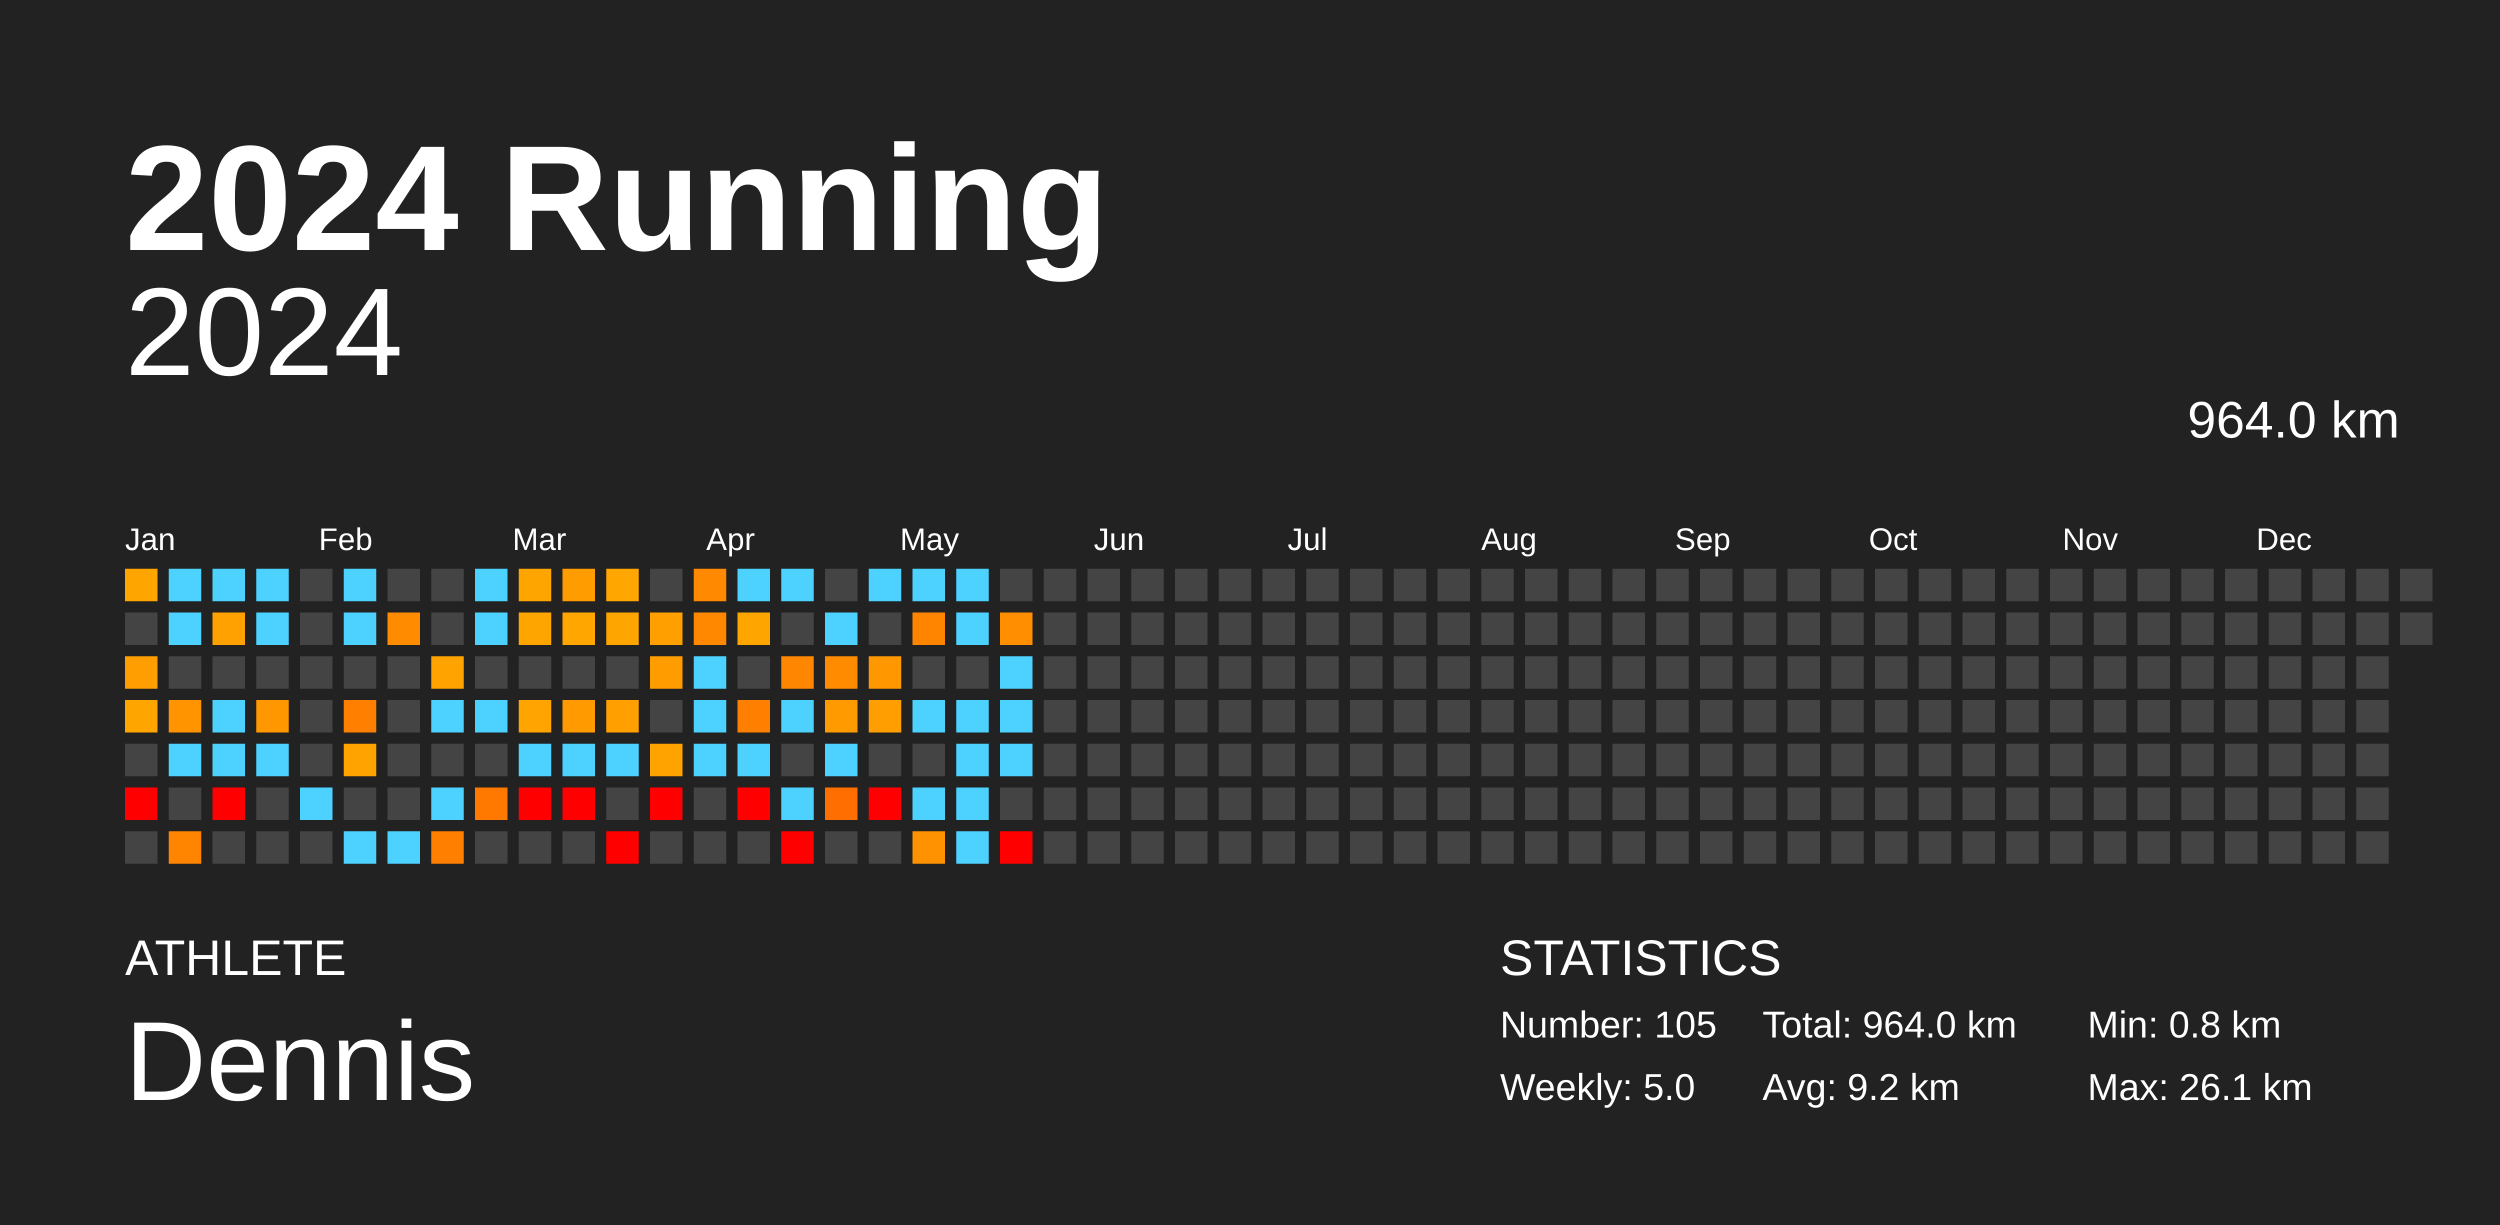
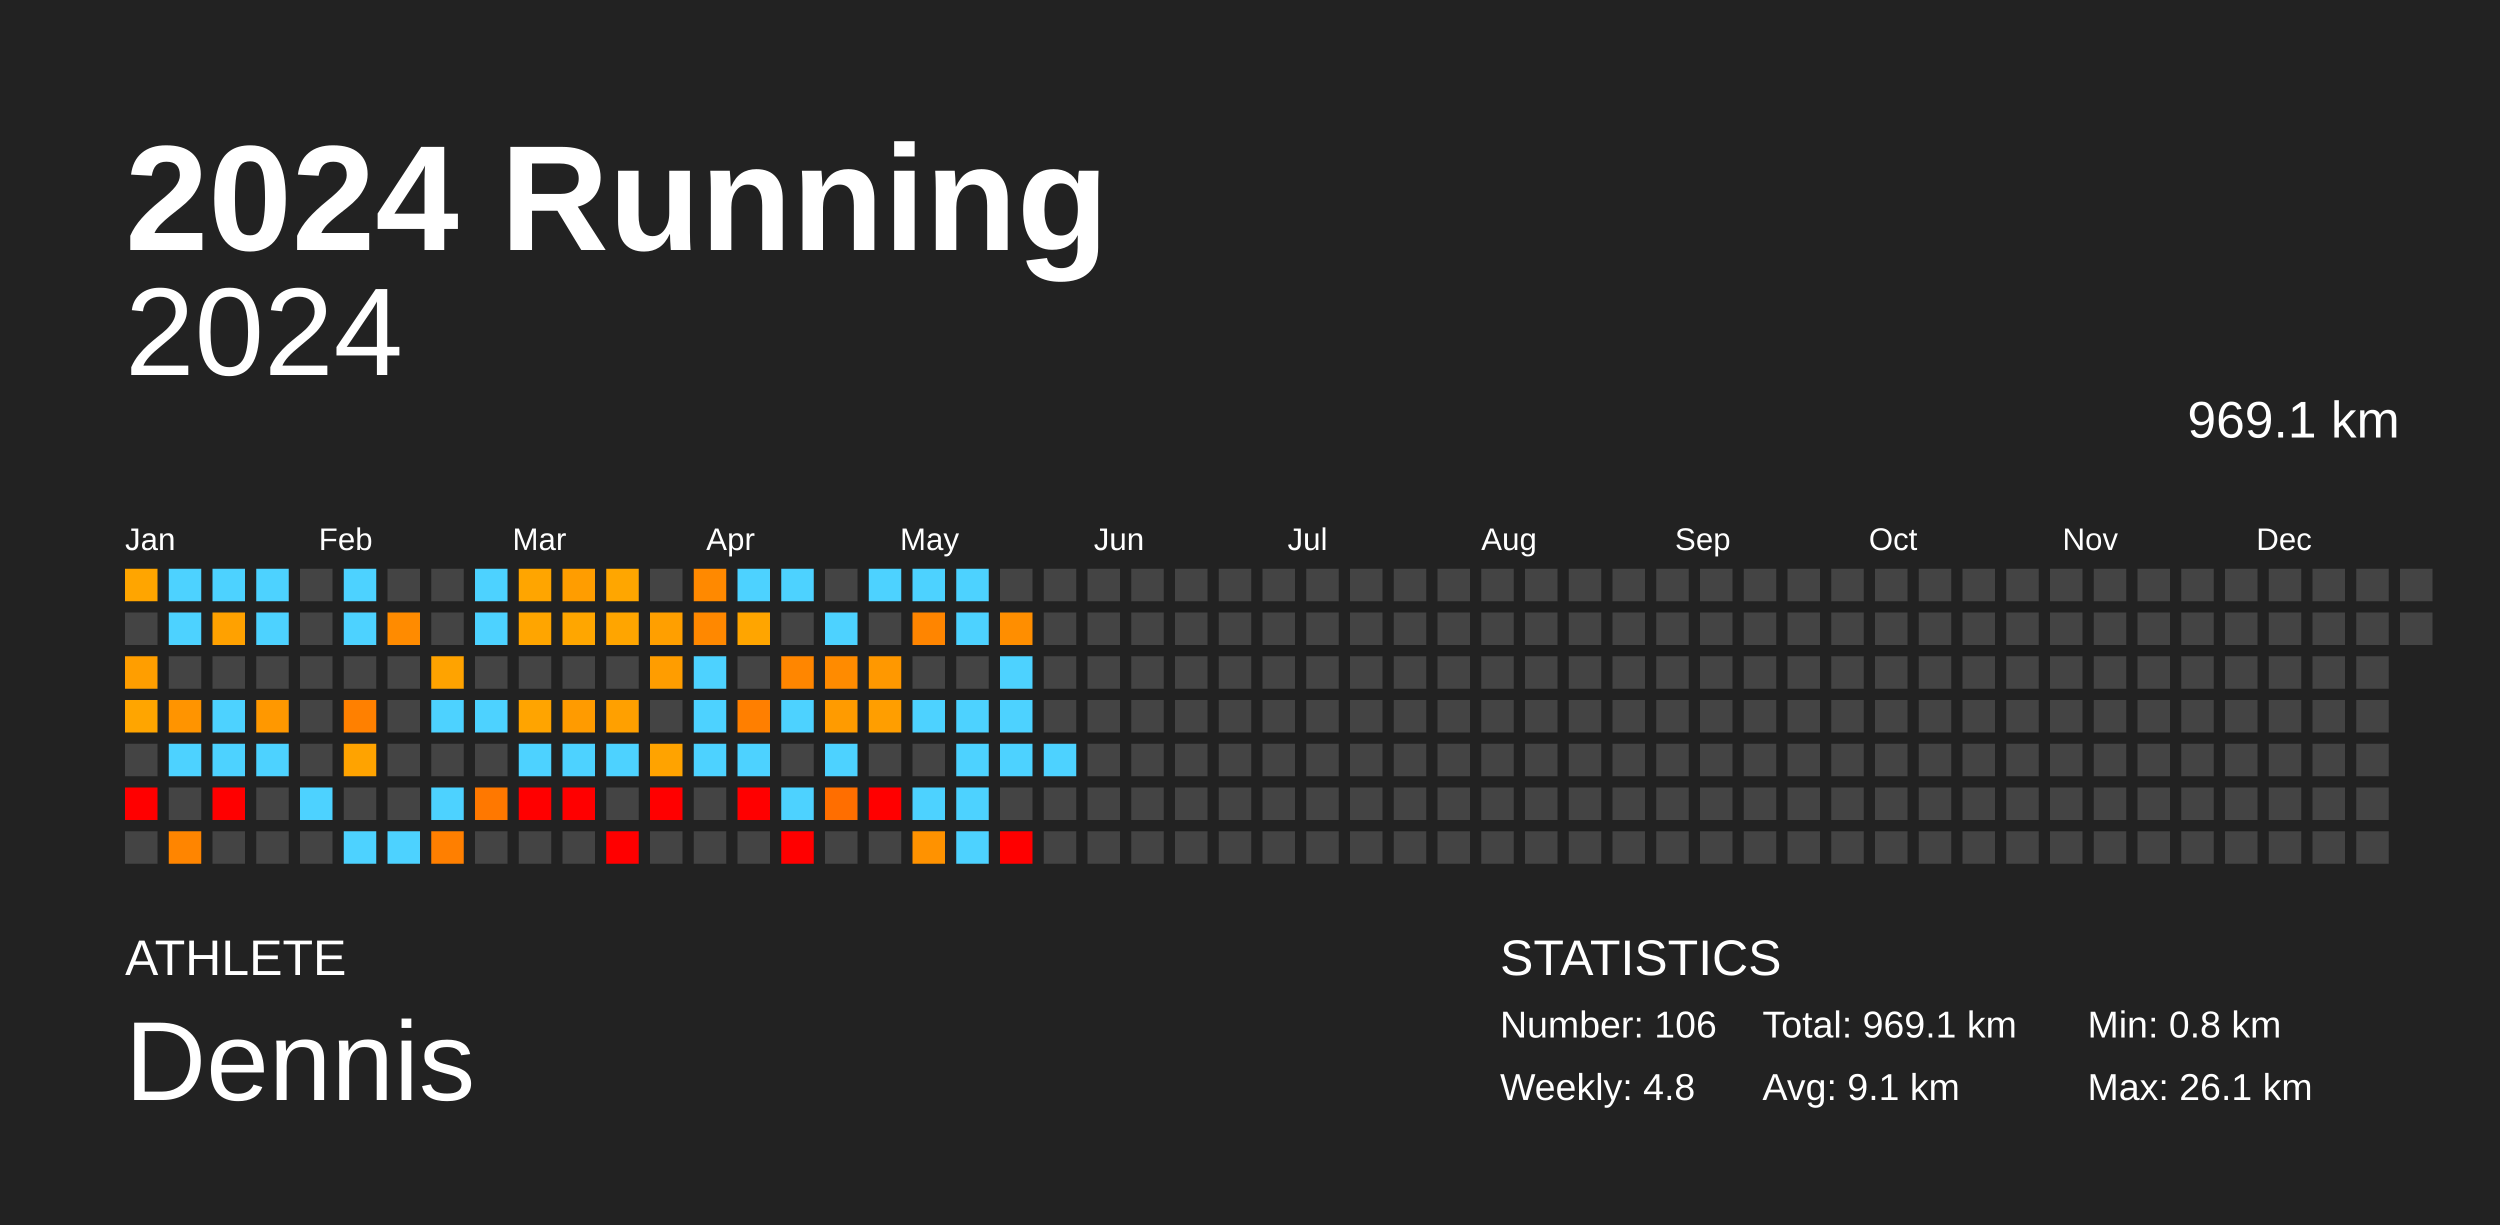
<svg xmlns="http://www.w3.org/2000/svg" baseProfile="full" height="98mm" version="1.1" viewBox="0,0,200,98" width="200mm">
  <defs />
  <rect fill="#222222" height="98" width="200" x="0" y="0" />
  <text fill="#FFFFFF" style="font-size:12px; font-family:Arial; font-weight:bold;" x="10" y="20">2024 Running</text>
  <text fill="#FFFFFF" style="font-size:4px; font-family:Arial" x="10" y="78">ATHLETE</text>
  <text fill="#FFFFFF" style="font-size:9px; font-family:Arial" x="10" y="88">Dennis</text>
  <text fill="#FFFFFF" style="font-size:4px; font-family:Arial" x="120" y="78">STATISTICS</text>
-   <text fill="#FFFFFF" style="font-size:3px; font-family:Arial" x="120" y="83">Number: 105</text>
-   <text fill="#FFFFFF" style="font-size:3px; font-family:Arial" x="120" y="88">Weekly: 5.0</text>
-   <text fill="#FFFFFF" style="font-size:3px; font-family:Arial" x="141" y="83">Total: 964.0 km</text>
-   <text fill="#FFFFFF" style="font-size:3px; font-family:Arial" x="141" y="88">Avg: 9.2 km</text>
+   <text fill="#FFFFFF" style="font-size:3px; font-family:Arial" x="120" y="83">Number: 106</text>
+   <text fill="#FFFFFF" style="font-size:3px; font-family:Arial" x="120" y="88">Weekly: 4.8</text>
+   <text fill="#FFFFFF" style="font-size:3px; font-family:Arial" x="141" y="83">Total: 969.1 km</text>
+   <text fill="#FFFFFF" style="font-size:3px; font-family:Arial" x="141" y="88">Avg: 9.1 km</text>
  <text fill="#FFFFFF" style="font-size:3px; font-family:Arial" x="167" y="83">Min: 0.8 km</text>
  <text fill="#FFFFFF" style="font-size:3px; font-family:Arial" x="167" y="88">Max: 26.1 km</text>
  <text alignment-baseline="hanging" fill="#FFFFFF" style="font-size:10.0px; font-family:Arial;" x="10" y="30">2024</text>
-   <text alignment-baseline="hanging" fill="#FFFFFF" style="font-size:4.125px; font-family:Arial;" x="175" y="35">964.0 km</text>
+   <text alignment-baseline="hanging" fill="#FFFFFF" style="font-size:4.125px; font-family:Arial;" x="175" y="35">969.1 km</text>
  <text fill="#FFFFFF" style="font-size:2.5px; font-family:Arial" x="10.0" y="44">Jan</text>
  <text fill="#FFFFFF" style="font-size:2.5px; font-family:Arial" x="25.5" y="44">Feb</text>
  <text fill="#FFFFFF" style="font-size:2.5px; font-family:Arial" x="41.0" y="44">Mar</text>
  <text fill="#FFFFFF" style="font-size:2.5px; font-family:Arial" x="56.5" y="44">Apr</text>
  <text fill="#FFFFFF" style="font-size:2.5px; font-family:Arial" x="72.0" y="44">May</text>
  <text fill="#FFFFFF" style="font-size:2.5px; font-family:Arial" x="87.5" y="44">Jun</text>
  <text fill="#FFFFFF" style="font-size:2.5px; font-family:Arial" x="103.0" y="44">Jul</text>
  <text fill="#FFFFFF" style="font-size:2.5px; font-family:Arial" x="118.5" y="44">Aug</text>
  <text fill="#FFFFFF" style="font-size:2.5px; font-family:Arial" x="134.0" y="44">Sep</text>
  <text fill="#FFFFFF" style="font-size:2.5px; font-family:Arial" x="149.5" y="44">Oct</text>
  <text fill="#FFFFFF" style="font-size:2.5px; font-family:Arial" x="165.0" y="44">Nov</text>
  <text fill="#FFFFFF" style="font-size:2.5px; font-family:Arial" x="180.5" y="44">Dec</text>
  <rect fill="#ffa500" height="2.6" width="2.6" x="10.0" y="45.5" />
  <rect fill="#444444" height="2.6" width="2.6" x="10.0" y="49.0" />
  <rect fill="#ff9e00" height="2.6" width="2.6" x="10.0" y="52.5" />
  <rect fill="#ffa500" height="2.6" width="2.6" x="10.0" y="56.0" />
  <rect fill="#444444" height="2.6" width="2.6" x="10.0" y="59.5" />
  <rect fill="red" height="2.6" width="2.6" x="10.0" y="63.0" />
  <rect fill="#444444" height="2.6" width="2.6" x="10.0" y="66.5" />
  <rect fill="#4dd2ff" height="2.6" width="2.6" x="13.5" y="45.5" />
  <rect fill="#4dd2ff" height="2.6" width="2.6" x="13.5" y="49.0" />
  <rect fill="#444444" height="2.6" width="2.6" x="13.5" y="52.5" />
  <rect fill="#ff9400" height="2.6" width="2.6" x="13.5" y="56.0" />
  <rect fill="#4dd2ff" height="2.6" width="2.6" x="13.5" y="59.5" />
  <rect fill="#444444" height="2.6" width="2.6" x="13.5" y="63.0" />
  <rect fill="#ff8500" height="2.6" width="2.6" x="13.5" y="66.5" />
  <rect fill="#4dd2ff" height="2.6" width="2.6" x="17.0" y="45.5" />
  <rect fill="#ffa100" height="2.6" width="2.6" x="17.0" y="49.0" />
  <rect fill="#444444" height="2.6" width="2.6" x="17.0" y="52.5" />
  <rect fill="#4dd2ff" height="2.6" width="2.6" x="17.0" y="56.0" />
  <rect fill="#4dd2ff" height="2.6" width="2.6" x="17.0" y="59.5" />
  <rect fill="red" height="2.6" width="2.6" x="17.0" y="63.0" />
  <rect fill="#444444" height="2.6" width="2.6" x="17.0" y="66.5" />
  <rect fill="#4dd2ff" height="2.6" width="2.6" x="20.5" y="45.5" />
  <rect fill="#4dd2ff" height="2.6" width="2.6" x="20.5" y="49.0" />
  <rect fill="#444444" height="2.6" width="2.6" x="20.5" y="52.5" />
  <rect fill="#ff9800" height="2.6" width="2.6" x="20.5" y="56.0" />
  <rect fill="#4dd2ff" height="2.6" width="2.6" x="20.5" y="59.5" />
  <rect fill="#444444" height="2.6" width="2.6" x="20.5" y="63.0" />
  <rect fill="#444444" height="2.6" width="2.6" x="20.5" y="66.5" />
  <rect fill="#444444" height="2.6" width="2.6" x="24.0" y="45.5" />
  <rect fill="#444444" height="2.6" width="2.6" x="24.0" y="49.0" />
  <rect fill="#444444" height="2.6" width="2.6" x="24.0" y="52.5" />
  <rect fill="#444444" height="2.6" width="2.6" x="24.0" y="56.0" />
  <rect fill="#444444" height="2.6" width="2.6" x="24.0" y="59.5" />
  <rect fill="#4dd2ff" height="2.6" width="2.6" x="24.0" y="63.0" />
  <rect fill="#444444" height="2.6" width="2.6" x="24.0" y="66.5" />
  <rect fill="#4dd2ff" height="2.6" width="2.6" x="27.5" y="45.5" />
  <rect fill="#4dd2ff" height="2.6" width="2.6" x="27.5" y="49.0" />
  <rect fill="#444444" height="2.6" width="2.6" x="27.5" y="52.5" />
  <rect fill="#ff8000" height="2.6" width="2.6" x="27.5" y="56.0" />
  <rect fill="#ffa300" height="2.6" width="2.6" x="27.5" y="59.5" />
  <rect fill="#444444" height="2.6" width="2.6" x="27.5" y="63.0" />
  <rect fill="#4dd2ff" height="2.6" width="2.6" x="27.5" y="66.5" />
  <rect fill="#444444" height="2.6" width="2.6" x="31.0" y="45.5" />
  <rect fill="#ff8b00" height="2.6" width="2.6" x="31.0" y="49.0" />
  <rect fill="#444444" height="2.6" width="2.6" x="31.0" y="52.5" />
  <rect fill="#444444" height="2.6" width="2.6" x="31.0" y="56.0" />
  <rect fill="#444444" height="2.6" width="2.6" x="31.0" y="59.5" />
  <rect fill="#444444" height="2.6" width="2.6" x="31.0" y="63.0" />
  <rect fill="#4dd2ff" height="2.6" width="2.6" x="31.0" y="66.5" />
  <rect fill="#444444" height="2.6" width="2.6" x="34.5" y="45.5" />
  <rect fill="#444444" height="2.6" width="2.6" x="34.5" y="49.0" />
  <rect fill="#ffa300" height="2.6" width="2.6" x="34.5" y="52.5" />
  <rect fill="#4dd2ff" height="2.6" width="2.6" x="34.5" y="56.0" />
  <rect fill="#444444" height="2.6" width="2.6" x="34.5" y="59.5" />
  <rect fill="#4dd2ff" height="2.6" width="2.6" x="34.5" y="63.0" />
  <rect fill="#ff7f00" height="2.6" width="2.6" x="34.5" y="66.5" />
  <rect fill="#4dd2ff" height="2.6" width="2.6" x="38.0" y="45.5" />
  <rect fill="#4dd2ff" height="2.6" width="2.6" x="38.0" y="49.0" />
  <rect fill="#444444" height="2.6" width="2.6" x="38.0" y="52.5" />
  <rect fill="#4dd2ff" height="2.6" width="2.6" x="38.0" y="56.0" />
  <rect fill="#444444" height="2.6" width="2.6" x="38.0" y="59.5" />
  <rect fill="#ff7800" height="2.6" width="2.6" x="38.0" y="63.0" />
  <rect fill="#444444" height="2.6" width="2.6" x="38.0" y="66.5" />
  <rect fill="#ffa500" height="2.6" width="2.6" x="41.5" y="45.5" />
  <rect fill="#ffa500" height="2.6" width="2.6" x="41.5" y="49.0" />
  <rect fill="#444444" height="2.6" width="2.6" x="41.5" y="52.5" />
  <rect fill="#ffa400" height="2.6" width="2.6" x="41.5" y="56.0" />
  <rect fill="#4dd2ff" height="2.6" width="2.6" x="41.5" y="59.5" />
  <rect fill="red" height="2.6" width="2.6" x="41.5" y="63.0" />
  <rect fill="#444444" height="2.6" width="2.6" x="41.5" y="66.5" />
  <rect fill="#ff9d00" height="2.6" width="2.6" x="45.0" y="45.5" />
  <rect fill="#ffa600" height="2.6" width="2.6" x="45.0" y="49.0" />
  <rect fill="#444444" height="2.6" width="2.6" x="45.0" y="52.5" />
  <rect fill="#ff9b00" height="2.6" width="2.6" x="45.0" y="56.0" />
  <rect fill="#4dd2ff" height="2.6" width="2.6" x="45.0" y="59.5" />
  <rect fill="red" height="2.6" width="2.6" x="45.0" y="63.0" />
  <rect fill="#444444" height="2.6" width="2.6" x="45.0" y="66.5" />
  <rect fill="#ffa600" height="2.6" width="2.6" x="48.5" y="45.5" />
  <rect fill="#ffa500" height="2.6" width="2.6" x="48.5" y="49.0" />
  <rect fill="#444444" height="2.6" width="2.6" x="48.5" y="52.5" />
  <rect fill="#ffa000" height="2.6" width="2.6" x="48.5" y="56.0" />
  <rect fill="#4dd2ff" height="2.6" width="2.6" x="48.5" y="59.5" />
  <rect fill="#444444" height="2.6" width="2.6" x="48.5" y="63.0" />
  <rect fill="red" height="2.6" width="2.6" x="48.5" y="66.5" />
  <rect fill="#444444" height="2.6" width="2.6" x="52.0" y="45.5" />
  <rect fill="#ff9f00" height="2.6" width="2.6" x="52.0" y="49.0" />
  <rect fill="#ff9d00" height="2.6" width="2.6" x="52.0" y="52.5" />
  <rect fill="#444444" height="2.6" width="2.6" x="52.0" y="56.0" />
  <rect fill="#ffa300" height="2.6" width="2.6" x="52.0" y="59.5" />
  <rect fill="red" height="2.6" width="2.6" x="52.0" y="63.0" />
  <rect fill="#444444" height="2.6" width="2.6" x="52.0" y="66.5" />
  <rect fill="#ff8900" height="2.6" width="2.6" x="55.5" y="45.5" />
  <rect fill="#ff8800" height="2.6" width="2.6" x="55.5" y="49.0" />
  <rect fill="#4dd2ff" height="2.6" width="2.6" x="55.5" y="52.5" />
  <rect fill="#4dd2ff" height="2.6" width="2.6" x="55.5" y="56.0" />
  <rect fill="#4dd2ff" height="2.6" width="2.6" x="55.5" y="59.5" />
  <rect fill="#444444" height="2.6" width="2.6" x="55.5" y="63.0" />
  <rect fill="#444444" height="2.6" width="2.6" x="55.5" y="66.5" />
  <rect fill="#4dd2ff" height="2.6" width="2.6" x="59.0" y="45.5" />
  <rect fill="#ffa500" height="2.6" width="2.6" x="59.0" y="49.0" />
  <rect fill="#444444" height="2.6" width="2.6" x="59.0" y="52.5" />
  <rect fill="#ff7f00" height="2.6" width="2.6" x="59.0" y="56.0" />
  <rect fill="#4dd2ff" height="2.6" width="2.6" x="59.0" y="59.5" />
  <rect fill="red" height="2.6" width="2.6" x="59.0" y="63.0" />
  <rect fill="#444444" height="2.6" width="2.6" x="59.0" y="66.5" />
  <rect fill="#4dd2ff" height="2.6" width="2.6" x="62.5" y="45.5" />
  <rect fill="#444444" height="2.6" width="2.6" x="62.5" y="49.0" />
  <rect fill="#ff8600" height="2.6" width="2.6" x="62.5" y="52.5" />
  <rect fill="#4dd2ff" height="2.6" width="2.6" x="62.5" y="56.0" />
  <rect fill="#444444" height="2.6" width="2.6" x="62.5" y="59.5" />
  <rect fill="#4dd2ff" height="2.6" width="2.6" x="62.5" y="63.0" />
  <rect fill="red" height="2.6" width="2.6" x="62.5" y="66.5" />
  <rect fill="#444444" height="2.6" width="2.6" x="66.0" y="45.5" />
  <rect fill="#4dd2ff" height="2.6" width="2.6" x="66.0" y="49.0" />
  <rect fill="#ff8b00" height="2.6" width="2.6" x="66.0" y="52.5" />
  <rect fill="#ff9b00" height="2.6" width="2.6" x="66.0" y="56.0" />
  <rect fill="#4dd2ff" height="2.6" width="2.6" x="66.0" y="59.5" />
  <rect fill="#ff6e00" height="2.6" width="2.6" x="66.0" y="63.0" />
  <rect fill="#444444" height="2.6" width="2.6" x="66.0" y="66.5" />
  <rect fill="#4dd2ff" height="2.6" width="2.6" x="69.5" y="45.5" />
  <rect fill="#444444" height="2.6" width="2.6" x="69.5" y="49.0" />
  <rect fill="#ff9800" height="2.6" width="2.6" x="69.5" y="52.5" />
  <rect fill="#ff9e00" height="2.6" width="2.6" x="69.5" y="56.0" />
  <rect fill="#444444" height="2.6" width="2.6" x="69.5" y="59.5" />
  <rect fill="red" height="2.6" width="2.6" x="69.5" y="63.0" />
  <rect fill="#444444" height="2.6" width="2.6" x="69.5" y="66.5" />
  <rect fill="#4dd2ff" height="2.6" width="2.6" x="73.0" y="45.5" />
  <rect fill="#ff8500" height="2.6" width="2.6" x="73.0" y="49.0" />
  <rect fill="#444444" height="2.6" width="2.6" x="73.0" y="52.5" />
  <rect fill="#4dd2ff" height="2.6" width="2.6" x="73.0" y="56.0" />
  <rect fill="#444444" height="2.6" width="2.6" x="73.0" y="59.5" />
  <rect fill="#4dd2ff" height="2.6" width="2.6" x="73.0" y="63.0" />
  <rect fill="#ff9200" height="2.6" width="2.6" x="73.0" y="66.5" />
  <rect fill="#4dd2ff" height="2.6" width="2.6" x="76.5" y="45.5" />
  <rect fill="#4dd2ff" height="2.6" width="2.6" x="76.5" y="49.0" />
  <rect fill="#444444" height="2.6" width="2.6" x="76.5" y="52.5" />
  <rect fill="#4dd2ff" height="2.6" width="2.6" x="76.5" y="56.0" />
  <rect fill="#4dd2ff" height="2.6" width="2.6" x="76.5" y="59.5" />
  <rect fill="#4dd2ff" height="2.6" width="2.6" x="76.5" y="63.0" />
  <rect fill="#4dd2ff" height="2.6" width="2.6" x="76.5" y="66.5" />
  <rect fill="#444444" height="2.6" width="2.6" x="80.0" y="45.5" />
  <rect fill="#ff8e00" height="2.6" width="2.6" x="80.0" y="49.0" />
  <rect fill="#4dd2ff" height="2.6" width="2.6" x="80.0" y="52.5" />
  <rect fill="#4dd2ff" height="2.6" width="2.6" x="80.0" y="56.0" />
  <rect fill="#4dd2ff" height="2.6" width="2.6" x="80.0" y="59.5" />
  <rect fill="#444444" height="2.6" width="2.6" x="80.0" y="63.0" />
  <rect fill="red" height="2.6" width="2.6" x="80.0" y="66.5" />
  <rect fill="#444444" height="2.6" width="2.6" x="83.5" y="45.5" />
  <rect fill="#444444" height="2.6" width="2.6" x="83.5" y="49.0" />
  <rect fill="#444444" height="2.6" width="2.6" x="83.5" y="52.5" />
  <rect fill="#444444" height="2.6" width="2.6" x="83.5" y="56.0" />
-   <rect fill="#444444" height="2.6" width="2.6" x="83.5" y="59.5" />
+   <rect fill="#4dd2ff" height="2.6" width="2.6" x="83.5" y="59.5" />
  <rect fill="#444444" height="2.6" width="2.6" x="83.5" y="63.0" />
  <rect fill="#444444" height="2.6" width="2.6" x="83.5" y="66.5" />
  <rect fill="#444444" height="2.6" width="2.6" x="87.0" y="45.5" />
  <rect fill="#444444" height="2.6" width="2.6" x="87.0" y="49.0" />
  <rect fill="#444444" height="2.6" width="2.6" x="87.0" y="52.5" />
  <rect fill="#444444" height="2.6" width="2.6" x="87.0" y="56.0" />
  <rect fill="#444444" height="2.6" width="2.6" x="87.0" y="59.5" />
  <rect fill="#444444" height="2.6" width="2.6" x="87.0" y="63.0" />
  <rect fill="#444444" height="2.6" width="2.6" x="87.0" y="66.5" />
  <rect fill="#444444" height="2.6" width="2.6" x="90.5" y="45.5" />
  <rect fill="#444444" height="2.6" width="2.6" x="90.5" y="49.0" />
  <rect fill="#444444" height="2.6" width="2.6" x="90.5" y="52.5" />
  <rect fill="#444444" height="2.6" width="2.6" x="90.5" y="56.0" />
  <rect fill="#444444" height="2.6" width="2.6" x="90.5" y="59.5" />
  <rect fill="#444444" height="2.6" width="2.6" x="90.5" y="63.0" />
  <rect fill="#444444" height="2.6" width="2.6" x="90.5" y="66.5" />
  <rect fill="#444444" height="2.6" width="2.6" x="94.0" y="45.5" />
  <rect fill="#444444" height="2.6" width="2.6" x="94.0" y="49.0" />
  <rect fill="#444444" height="2.6" width="2.6" x="94.0" y="52.5" />
  <rect fill="#444444" height="2.6" width="2.6" x="94.0" y="56.0" />
  <rect fill="#444444" height="2.6" width="2.6" x="94.0" y="59.5" />
  <rect fill="#444444" height="2.6" width="2.6" x="94.0" y="63.0" />
  <rect fill="#444444" height="2.6" width="2.6" x="94.0" y="66.5" />
  <rect fill="#444444" height="2.6" width="2.6" x="97.5" y="45.5" />
  <rect fill="#444444" height="2.6" width="2.6" x="97.5" y="49.0" />
  <rect fill="#444444" height="2.6" width="2.6" x="97.5" y="52.5" />
  <rect fill="#444444" height="2.6" width="2.6" x="97.5" y="56.0" />
  <rect fill="#444444" height="2.6" width="2.6" x="97.5" y="59.5" />
  <rect fill="#444444" height="2.6" width="2.6" x="97.5" y="63.0" />
  <rect fill="#444444" height="2.6" width="2.6" x="97.5" y="66.5" />
  <rect fill="#444444" height="2.6" width="2.6" x="101.0" y="45.5" />
  <rect fill="#444444" height="2.6" width="2.6" x="101.0" y="49.0" />
  <rect fill="#444444" height="2.6" width="2.6" x="101.0" y="52.5" />
  <rect fill="#444444" height="2.6" width="2.6" x="101.0" y="56.0" />
  <rect fill="#444444" height="2.6" width="2.6" x="101.0" y="59.5" />
  <rect fill="#444444" height="2.6" width="2.6" x="101.0" y="63.0" />
  <rect fill="#444444" height="2.6" width="2.6" x="101.0" y="66.5" />
  <rect fill="#444444" height="2.6" width="2.6" x="104.5" y="45.5" />
  <rect fill="#444444" height="2.6" width="2.6" x="104.5" y="49.0" />
  <rect fill="#444444" height="2.6" width="2.6" x="104.5" y="52.5" />
  <rect fill="#444444" height="2.6" width="2.6" x="104.5" y="56.0" />
  <rect fill="#444444" height="2.6" width="2.6" x="104.5" y="59.5" />
  <rect fill="#444444" height="2.6" width="2.6" x="104.5" y="63.0" />
  <rect fill="#444444" height="2.6" width="2.6" x="104.5" y="66.5" />
  <rect fill="#444444" height="2.6" width="2.6" x="108.0" y="45.5" />
  <rect fill="#444444" height="2.6" width="2.6" x="108.0" y="49.0" />
  <rect fill="#444444" height="2.6" width="2.6" x="108.0" y="52.5" />
  <rect fill="#444444" height="2.6" width="2.6" x="108.0" y="56.0" />
  <rect fill="#444444" height="2.6" width="2.6" x="108.0" y="59.5" />
  <rect fill="#444444" height="2.6" width="2.6" x="108.0" y="63.0" />
  <rect fill="#444444" height="2.6" width="2.6" x="108.0" y="66.5" />
  <rect fill="#444444" height="2.6" width="2.6" x="111.5" y="45.5" />
  <rect fill="#444444" height="2.6" width="2.6" x="111.5" y="49.0" />
  <rect fill="#444444" height="2.6" width="2.6" x="111.5" y="52.5" />
  <rect fill="#444444" height="2.6" width="2.6" x="111.5" y="56.0" />
  <rect fill="#444444" height="2.6" width="2.6" x="111.5" y="59.5" />
  <rect fill="#444444" height="2.6" width="2.6" x="111.5" y="63.0" />
  <rect fill="#444444" height="2.6" width="2.6" x="111.5" y="66.5" />
  <rect fill="#444444" height="2.6" width="2.6" x="115.0" y="45.5" />
  <rect fill="#444444" height="2.6" width="2.6" x="115.0" y="49.0" />
  <rect fill="#444444" height="2.6" width="2.6" x="115.0" y="52.5" />
  <rect fill="#444444" height="2.6" width="2.6" x="115.0" y="56.0" />
  <rect fill="#444444" height="2.6" width="2.6" x="115.0" y="59.5" />
  <rect fill="#444444" height="2.6" width="2.6" x="115.0" y="63.0" />
  <rect fill="#444444" height="2.6" width="2.6" x="115.0" y="66.5" />
  <rect fill="#444444" height="2.6" width="2.6" x="118.5" y="45.5" />
  <rect fill="#444444" height="2.6" width="2.6" x="118.5" y="49.0" />
  <rect fill="#444444" height="2.6" width="2.6" x="118.5" y="52.5" />
  <rect fill="#444444" height="2.6" width="2.6" x="118.5" y="56.0" />
  <rect fill="#444444" height="2.6" width="2.6" x="118.5" y="59.5" />
  <rect fill="#444444" height="2.6" width="2.6" x="118.5" y="63.0" />
  <rect fill="#444444" height="2.6" width="2.6" x="118.5" y="66.5" />
  <rect fill="#444444" height="2.6" width="2.6" x="122.0" y="45.5" />
  <rect fill="#444444" height="2.6" width="2.6" x="122.0" y="49.0" />
  <rect fill="#444444" height="2.6" width="2.6" x="122.0" y="52.5" />
  <rect fill="#444444" height="2.6" width="2.6" x="122.0" y="56.0" />
  <rect fill="#444444" height="2.6" width="2.6" x="122.0" y="59.5" />
  <rect fill="#444444" height="2.6" width="2.6" x="122.0" y="63.0" />
  <rect fill="#444444" height="2.6" width="2.6" x="122.0" y="66.5" />
  <rect fill="#444444" height="2.6" width="2.6" x="125.5" y="45.5" />
  <rect fill="#444444" height="2.6" width="2.6" x="125.5" y="49.0" />
  <rect fill="#444444" height="2.6" width="2.6" x="125.5" y="52.5" />
  <rect fill="#444444" height="2.6" width="2.6" x="125.5" y="56.0" />
  <rect fill="#444444" height="2.6" width="2.6" x="125.5" y="59.5" />
  <rect fill="#444444" height="2.6" width="2.6" x="125.5" y="63.0" />
  <rect fill="#444444" height="2.6" width="2.6" x="125.5" y="66.5" />
  <rect fill="#444444" height="2.6" width="2.6" x="129.0" y="45.5" />
  <rect fill="#444444" height="2.6" width="2.6" x="129.0" y="49.0" />
  <rect fill="#444444" height="2.6" width="2.6" x="129.0" y="52.5" />
  <rect fill="#444444" height="2.6" width="2.6" x="129.0" y="56.0" />
  <rect fill="#444444" height="2.6" width="2.6" x="129.0" y="59.5" />
  <rect fill="#444444" height="2.6" width="2.6" x="129.0" y="63.0" />
  <rect fill="#444444" height="2.6" width="2.6" x="129.0" y="66.5" />
  <rect fill="#444444" height="2.6" width="2.6" x="132.5" y="45.5" />
  <rect fill="#444444" height="2.6" width="2.6" x="132.5" y="49.0" />
  <rect fill="#444444" height="2.6" width="2.6" x="132.5" y="52.5" />
  <rect fill="#444444" height="2.6" width="2.6" x="132.5" y="56.0" />
  <rect fill="#444444" height="2.6" width="2.6" x="132.5" y="59.5" />
  <rect fill="#444444" height="2.6" width="2.6" x="132.5" y="63.0" />
  <rect fill="#444444" height="2.6" width="2.6" x="132.5" y="66.5" />
  <rect fill="#444444" height="2.6" width="2.6" x="136.0" y="45.5" />
  <rect fill="#444444" height="2.6" width="2.6" x="136.0" y="49.0" />
  <rect fill="#444444" height="2.6" width="2.6" x="136.0" y="52.5" />
  <rect fill="#444444" height="2.6" width="2.6" x="136.0" y="56.0" />
  <rect fill="#444444" height="2.6" width="2.6" x="136.0" y="59.5" />
  <rect fill="#444444" height="2.6" width="2.6" x="136.0" y="63.0" />
  <rect fill="#444444" height="2.6" width="2.6" x="136.0" y="66.5" />
  <rect fill="#444444" height="2.6" width="2.6" x="139.5" y="45.5" />
  <rect fill="#444444" height="2.6" width="2.6" x="139.5" y="49.0" />
  <rect fill="#444444" height="2.6" width="2.6" x="139.5" y="52.5" />
  <rect fill="#444444" height="2.6" width="2.6" x="139.5" y="56.0" />
  <rect fill="#444444" height="2.6" width="2.6" x="139.5" y="59.5" />
  <rect fill="#444444" height="2.6" width="2.6" x="139.5" y="63.0" />
  <rect fill="#444444" height="2.6" width="2.6" x="139.5" y="66.5" />
  <rect fill="#444444" height="2.6" width="2.6" x="143.0" y="45.5" />
  <rect fill="#444444" height="2.6" width="2.6" x="143.0" y="49.0" />
  <rect fill="#444444" height="2.6" width="2.6" x="143.0" y="52.5" />
  <rect fill="#444444" height="2.6" width="2.6" x="143.0" y="56.0" />
  <rect fill="#444444" height="2.6" width="2.6" x="143.0" y="59.5" />
  <rect fill="#444444" height="2.6" width="2.6" x="143.0" y="63.0" />
  <rect fill="#444444" height="2.6" width="2.6" x="143.0" y="66.5" />
  <rect fill="#444444" height="2.6" width="2.6" x="146.5" y="45.5" />
  <rect fill="#444444" height="2.6" width="2.6" x="146.5" y="49.0" />
  <rect fill="#444444" height="2.6" width="2.6" x="146.5" y="52.5" />
  <rect fill="#444444" height="2.6" width="2.6" x="146.5" y="56.0" />
  <rect fill="#444444" height="2.6" width="2.6" x="146.5" y="59.5" />
  <rect fill="#444444" height="2.6" width="2.6" x="146.5" y="63.0" />
  <rect fill="#444444" height="2.6" width="2.6" x="146.5" y="66.5" />
  <rect fill="#444444" height="2.6" width="2.6" x="150.0" y="45.5" />
  <rect fill="#444444" height="2.6" width="2.6" x="150.0" y="49.0" />
  <rect fill="#444444" height="2.6" width="2.6" x="150.0" y="52.5" />
  <rect fill="#444444" height="2.6" width="2.6" x="150.0" y="56.0" />
  <rect fill="#444444" height="2.6" width="2.6" x="150.0" y="59.5" />
  <rect fill="#444444" height="2.6" width="2.6" x="150.0" y="63.0" />
  <rect fill="#444444" height="2.6" width="2.6" x="150.0" y="66.5" />
  <rect fill="#444444" height="2.6" width="2.6" x="153.5" y="45.5" />
  <rect fill="#444444" height="2.6" width="2.6" x="153.5" y="49.0" />
  <rect fill="#444444" height="2.6" width="2.6" x="153.5" y="52.5" />
  <rect fill="#444444" height="2.6" width="2.6" x="153.5" y="56.0" />
  <rect fill="#444444" height="2.6" width="2.6" x="153.5" y="59.5" />
  <rect fill="#444444" height="2.6" width="2.6" x="153.5" y="63.0" />
  <rect fill="#444444" height="2.6" width="2.6" x="153.5" y="66.5" />
  <rect fill="#444444" height="2.6" width="2.6" x="157.0" y="45.5" />
  <rect fill="#444444" height="2.6" width="2.6" x="157.0" y="49.0" />
  <rect fill="#444444" height="2.6" width="2.6" x="157.0" y="52.5" />
  <rect fill="#444444" height="2.6" width="2.6" x="157.0" y="56.0" />
  <rect fill="#444444" height="2.6" width="2.6" x="157.0" y="59.5" />
  <rect fill="#444444" height="2.6" width="2.6" x="157.0" y="63.0" />
  <rect fill="#444444" height="2.6" width="2.6" x="157.0" y="66.5" />
  <rect fill="#444444" height="2.6" width="2.6" x="160.5" y="45.5" />
  <rect fill="#444444" height="2.6" width="2.6" x="160.5" y="49.0" />
  <rect fill="#444444" height="2.6" width="2.6" x="160.5" y="52.5" />
  <rect fill="#444444" height="2.6" width="2.6" x="160.5" y="56.0" />
  <rect fill="#444444" height="2.6" width="2.6" x="160.5" y="59.5" />
  <rect fill="#444444" height="2.6" width="2.6" x="160.5" y="63.0" />
  <rect fill="#444444" height="2.6" width="2.6" x="160.5" y="66.5" />
  <rect fill="#444444" height="2.6" width="2.6" x="164.0" y="45.5" />
  <rect fill="#444444" height="2.6" width="2.6" x="164.0" y="49.0" />
  <rect fill="#444444" height="2.6" width="2.6" x="164.0" y="52.5" />
  <rect fill="#444444" height="2.6" width="2.6" x="164.0" y="56.0" />
  <rect fill="#444444" height="2.6" width="2.6" x="164.0" y="59.5" />
  <rect fill="#444444" height="2.6" width="2.6" x="164.0" y="63.0" />
  <rect fill="#444444" height="2.6" width="2.6" x="164.0" y="66.5" />
  <rect fill="#444444" height="2.6" width="2.6" x="167.5" y="45.5" />
  <rect fill="#444444" height="2.6" width="2.6" x="167.5" y="49.0" />
  <rect fill="#444444" height="2.6" width="2.6" x="167.5" y="52.5" />
  <rect fill="#444444" height="2.6" width="2.6" x="167.5" y="56.0" />
  <rect fill="#444444" height="2.6" width="2.6" x="167.5" y="59.5" />
  <rect fill="#444444" height="2.6" width="2.6" x="167.5" y="63.0" />
  <rect fill="#444444" height="2.6" width="2.6" x="167.5" y="66.5" />
  <rect fill="#444444" height="2.6" width="2.6" x="171.0" y="45.5" />
  <rect fill="#444444" height="2.6" width="2.6" x="171.0" y="49.0" />
  <rect fill="#444444" height="2.6" width="2.6" x="171.0" y="52.5" />
  <rect fill="#444444" height="2.6" width="2.6" x="171.0" y="56.0" />
  <rect fill="#444444" height="2.6" width="2.6" x="171.0" y="59.5" />
  <rect fill="#444444" height="2.6" width="2.6" x="171.0" y="63.0" />
  <rect fill="#444444" height="2.6" width="2.6" x="171.0" y="66.5" />
  <rect fill="#444444" height="2.6" width="2.6" x="174.5" y="45.5" />
  <rect fill="#444444" height="2.6" width="2.6" x="174.5" y="49.0" />
  <rect fill="#444444" height="2.6" width="2.6" x="174.5" y="52.5" />
  <rect fill="#444444" height="2.6" width="2.6" x="174.5" y="56.0" />
  <rect fill="#444444" height="2.6" width="2.6" x="174.5" y="59.5" />
  <rect fill="#444444" height="2.6" width="2.6" x="174.5" y="63.0" />
  <rect fill="#444444" height="2.6" width="2.6" x="174.5" y="66.5" />
  <rect fill="#444444" height="2.6" width="2.6" x="178.0" y="45.5" />
  <rect fill="#444444" height="2.6" width="2.6" x="178.0" y="49.0" />
  <rect fill="#444444" height="2.6" width="2.6" x="178.0" y="52.5" />
  <rect fill="#444444" height="2.6" width="2.6" x="178.0" y="56.0" />
  <rect fill="#444444" height="2.6" width="2.6" x="178.0" y="59.5" />
  <rect fill="#444444" height="2.6" width="2.6" x="178.0" y="63.0" />
  <rect fill="#444444" height="2.6" width="2.6" x="178.0" y="66.5" />
  <rect fill="#444444" height="2.6" width="2.6" x="181.5" y="45.5" />
  <rect fill="#444444" height="2.6" width="2.6" x="181.5" y="49.0" />
  <rect fill="#444444" height="2.6" width="2.6" x="181.5" y="52.5" />
  <rect fill="#444444" height="2.6" width="2.6" x="181.5" y="56.0" />
  <rect fill="#444444" height="2.6" width="2.6" x="181.5" y="59.5" />
  <rect fill="#444444" height="2.6" width="2.6" x="181.5" y="63.0" />
  <rect fill="#444444" height="2.6" width="2.6" x="181.5" y="66.5" />
  <rect fill="#444444" height="2.6" width="2.6" x="185.0" y="45.5" />
  <rect fill="#444444" height="2.6" width="2.6" x="185.0" y="49.0" />
  <rect fill="#444444" height="2.6" width="2.6" x="185.0" y="52.5" />
  <rect fill="#444444" height="2.6" width="2.6" x="185.0" y="56.0" />
  <rect fill="#444444" height="2.6" width="2.6" x="185.0" y="59.5" />
  <rect fill="#444444" height="2.6" width="2.6" x="185.0" y="63.0" />
  <rect fill="#444444" height="2.6" width="2.6" x="185.0" y="66.5" />
  <rect fill="#444444" height="2.6" width="2.6" x="188.5" y="45.5" />
  <rect fill="#444444" height="2.6" width="2.6" x="188.5" y="49.0" />
  <rect fill="#444444" height="2.6" width="2.6" x="188.5" y="52.5" />
  <rect fill="#444444" height="2.6" width="2.6" x="188.5" y="56.0" />
  <rect fill="#444444" height="2.6" width="2.6" x="188.5" y="59.5" />
  <rect fill="#444444" height="2.6" width="2.6" x="188.5" y="63.0" />
  <rect fill="#444444" height="2.6" width="2.6" x="188.5" y="66.5" />
  <rect fill="#444444" height="2.6" width="2.6" x="192.0" y="45.5" />
  <rect fill="#444444" height="2.6" width="2.6" x="192.0" y="49.0" />
</svg>
